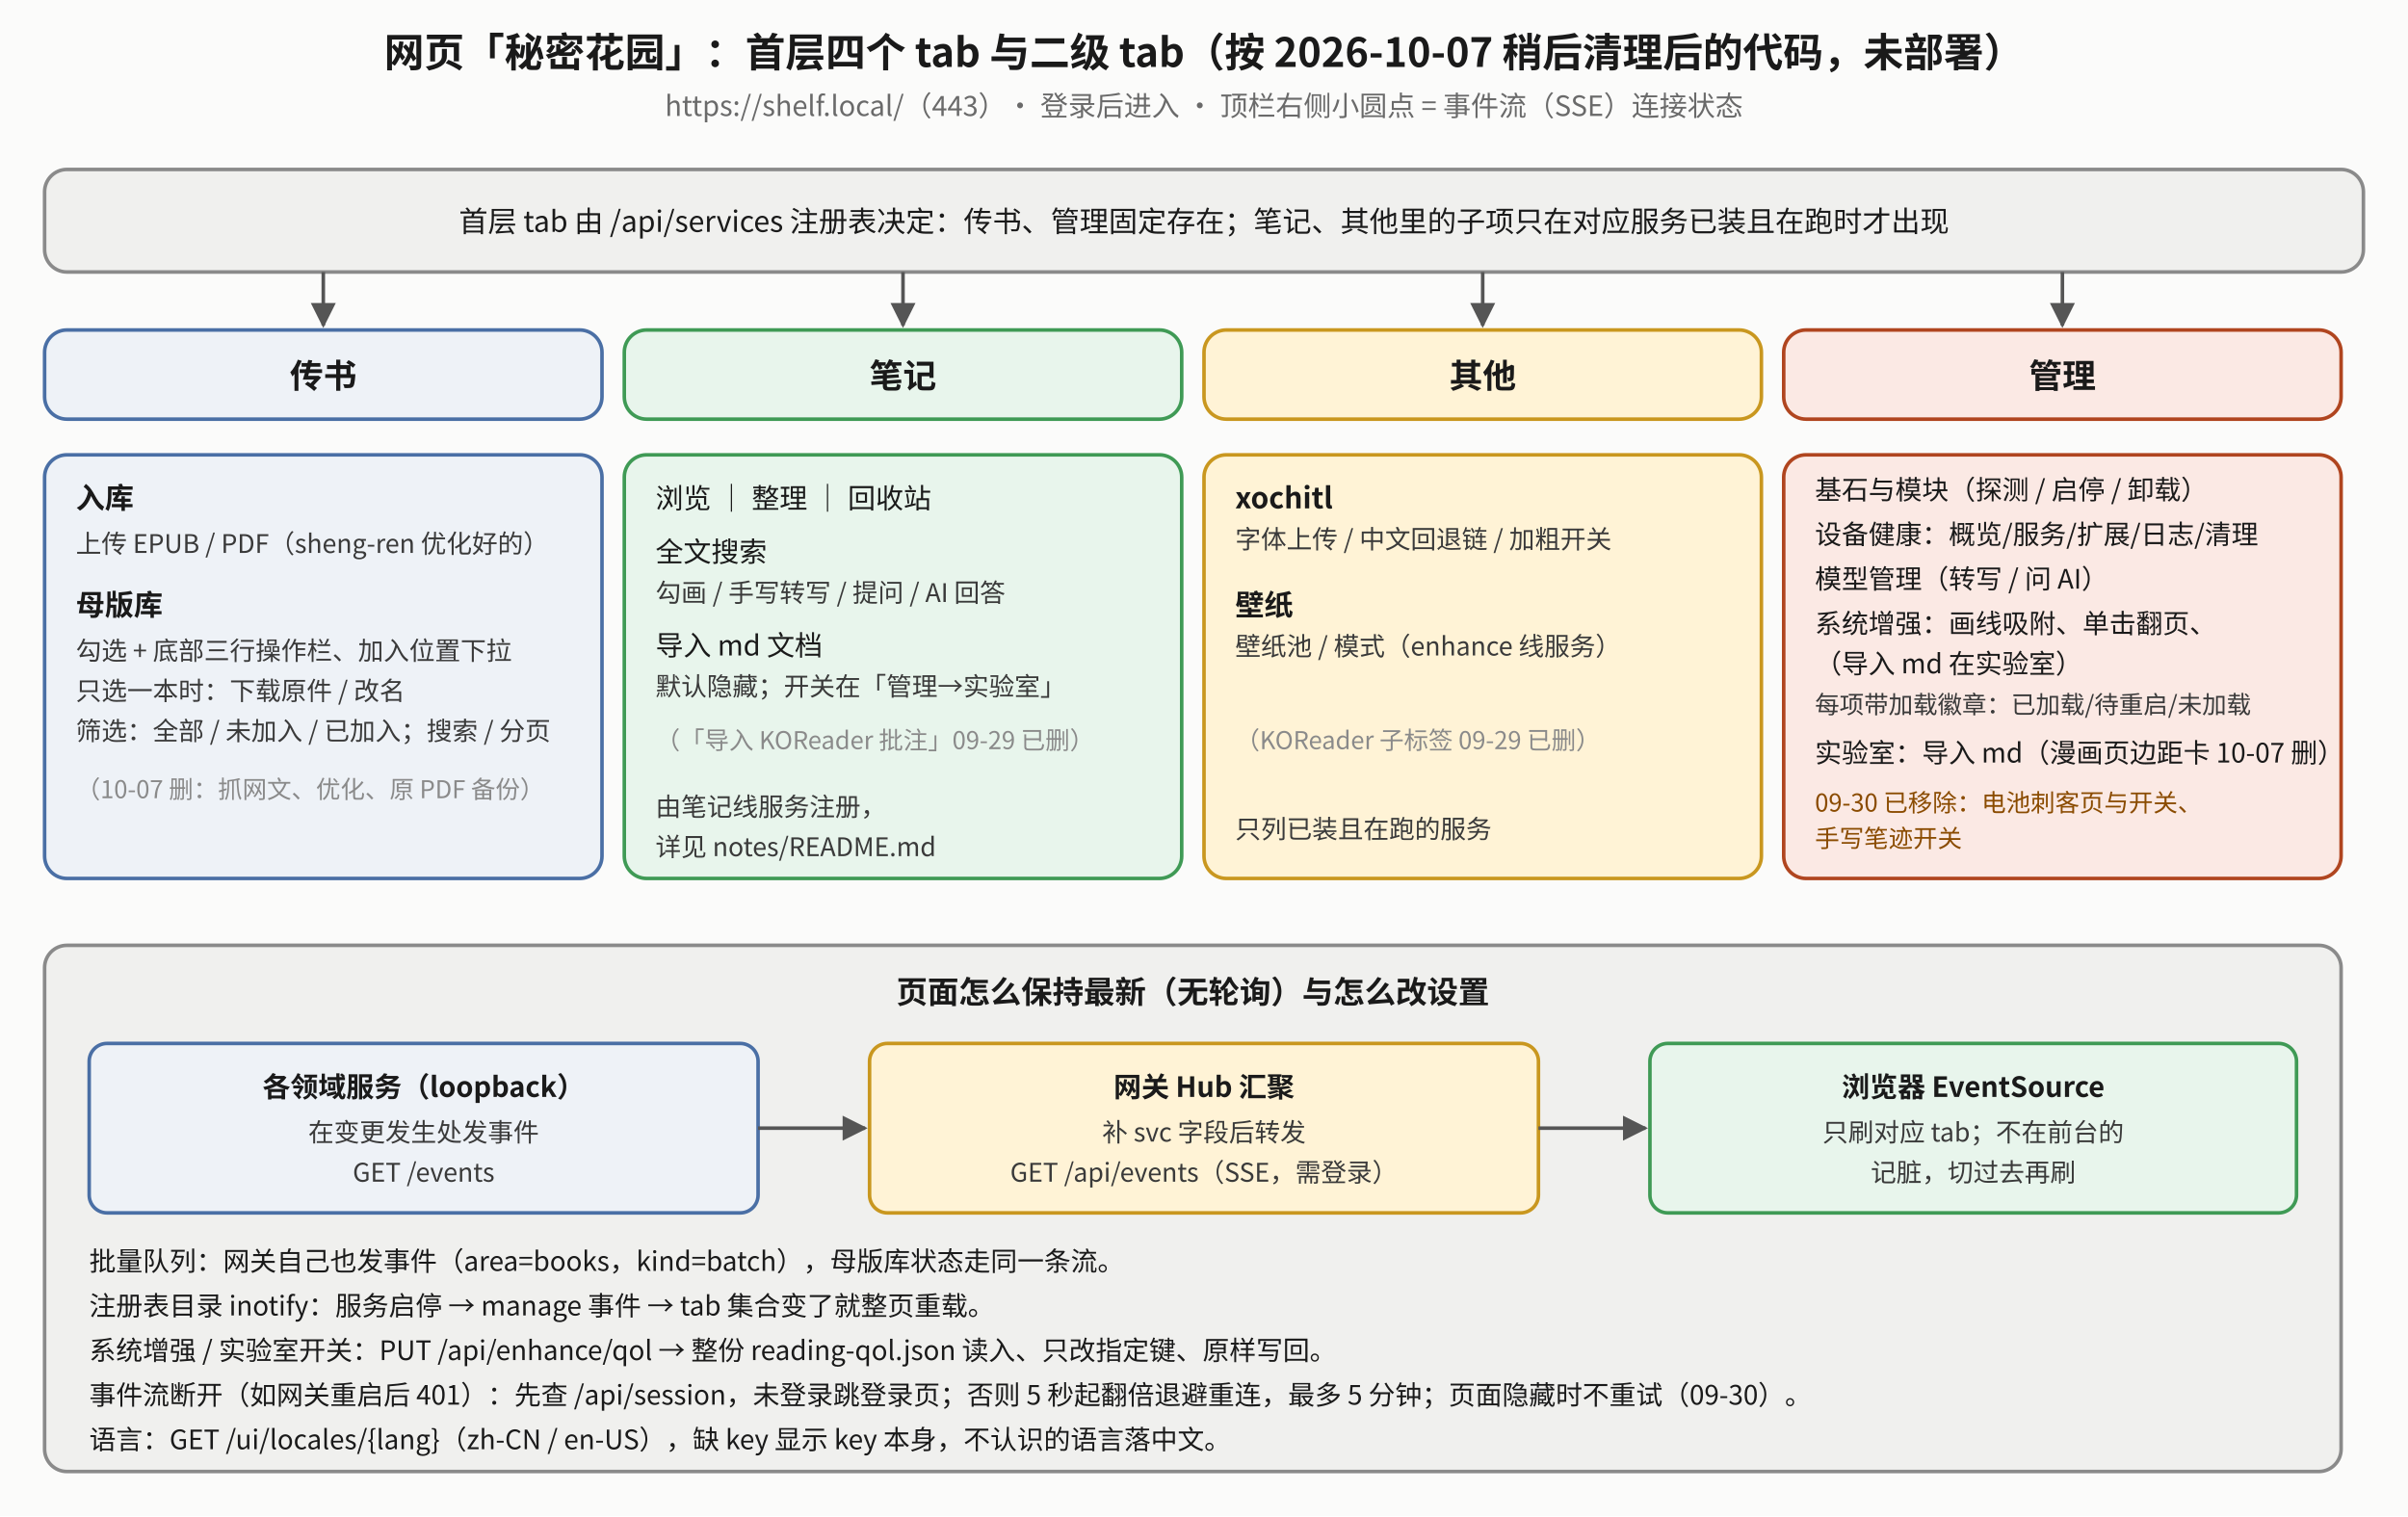
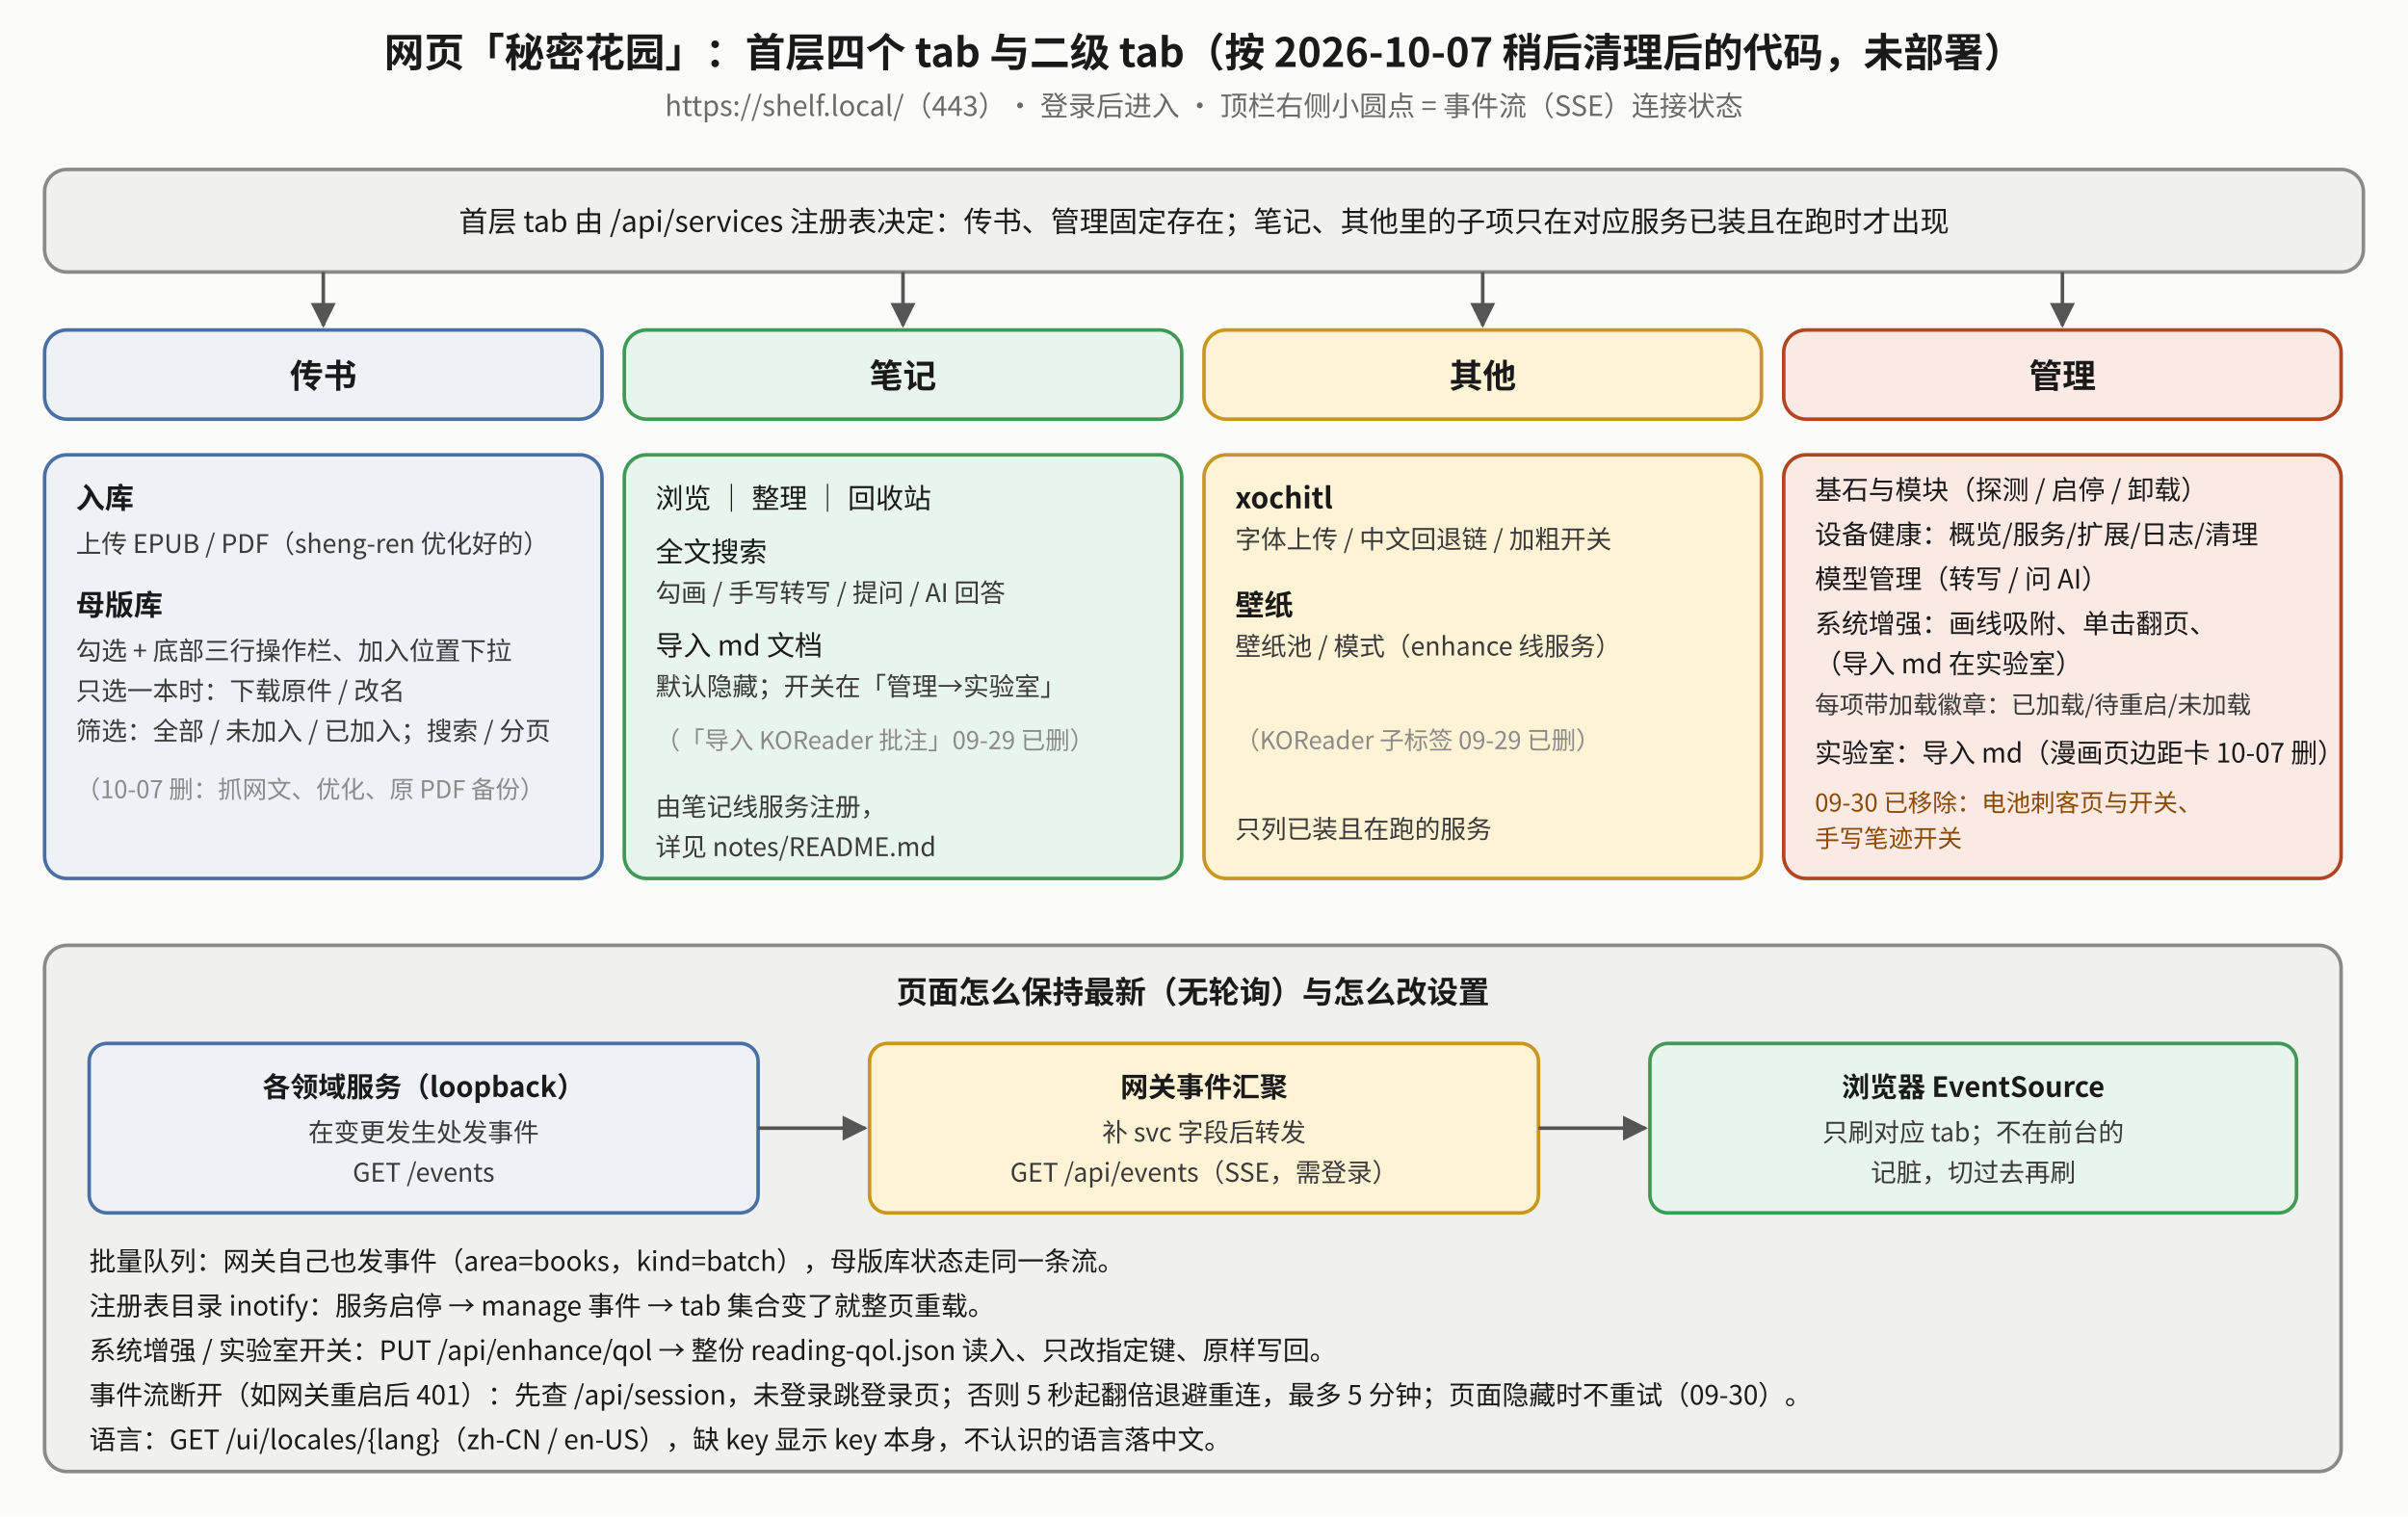
<svg xmlns="http://www.w3.org/2000/svg" viewBox="0 0 1080 680" font-family="Noto Sans CJK SC, sans-serif">
  <defs>
    <marker id="ak" viewBox="0 0 10 10" refX="9" refY="5" markerWidth="7" markerHeight="7" orient="auto-start-reverse">
      <path d="M0,0 L10,5 L0,10 z" fill="#555" />
    </marker>
  </defs>
  <rect x="0" y="0" width="1080" height="680" fill="#fbfbfa" />
  <text x="540" y="30" text-anchor="middle" font-size="18" font-weight="bold" fill="#1a1a1a">网页「秘密花园」：首层四个 tab 与二级 tab（按 2026-10-07 稍后清理后的代码，未部署）</text>
  <text x="540" y="52" text-anchor="middle" font-size="12.5" fill="#6a6a6a">https://shelf.local/（443）· 登录后进入 · 顶栏右侧小圆点 = 事件流（SSE）连接状态</text>
  <rect x="20" y="76" width="1040" height="46" rx="10" fill="#f0f0ee" stroke="#8a8a8a" stroke-width="1.6" />
  <text x="540" y="104" text-anchor="middle" font-size="13" fill="#1a1a1a">首层 tab 由 /api/services 注册表决定：传书、管理固定存在；笔记、其他里的子项只在对应服务已装且在跑时才出现</text>
  <line x1="145" y1="122" x2="145" y2="146" stroke="#555" stroke-width="1.6" marker-end="url(#ak)" />
  <line x1="405" y1="122" x2="405" y2="146" stroke="#555" stroke-width="1.6" marker-end="url(#ak)" />
  <line x1="665" y1="122" x2="665" y2="146" stroke="#555" stroke-width="1.6" marker-end="url(#ak)" />
  <line x1="925" y1="122" x2="925" y2="146" stroke="#555" stroke-width="1.6" marker-end="url(#ak)" />
  <rect x="20" y="148" width="250" height="40" rx="10" fill="#eef2f7" stroke="#4a6fa5" stroke-width="1.6" />
  <text x="145" y="174" text-anchor="middle" font-size="15" font-weight="bold" fill="#1a1a1a">传书</text>
  <rect x="20" y="204" width="250" height="190" rx="10" fill="#eef2f7" stroke="#4a6fa5" stroke-width="1.6" />
  <text x="34" y="228" font-size="13" font-weight="bold" fill="#1a1a1a">入库</text>
  <text x="34" y="248" font-size="11.5" fill="#3a3a3a">上传 EPUB / PDF（sheng-ren 优化好的）</text>
  <text x="34" y="276" font-size="13" font-weight="bold" fill="#1a1a1a">母版库</text>
  <text x="34" y="296" font-size="11.5" fill="#3a3a3a">勾选 + 底部三行操作栏、加入位置下拉</text>
  <text x="34" y="314" font-size="11.5" fill="#3a3a3a">只选一本时：下载原件 / 改名</text>
  <text x="34" y="332" font-size="11.5" fill="#3a3a3a">筛选：全部 / 未加入 / 已加入；搜索 / 分页</text>
  <text x="34" y="358" font-size="11" fill="#8a8a8a">（10-07 删：抓网文、优化、原 PDF 备份）</text>
  <rect x="280" y="148" width="250" height="40" rx="10" fill="#e8f5ec" stroke="#3f9a55" stroke-width="1.6" />
  <text x="405" y="174" text-anchor="middle" font-size="15" font-weight="bold" fill="#1a1a1a">笔记</text>
  <rect x="280" y="204" width="250" height="190" rx="10" fill="#e8f5ec" stroke="#3f9a55" stroke-width="1.6" />
  <text x="294" y="228" font-size="12.5" fill="#1a1a1a">浏览 ｜ 整理 ｜ 回收站</text>
  <text x="294" y="252" font-size="12.5" fill="#1a1a1a">全文搜索</text>
  <text x="294" y="270" font-size="11.5" fill="#3a3a3a">勾画 / 手写转写 / 提问 / AI 回答</text>
  <text x="294" y="294" font-size="12.5" fill="#1a1a1a">导入 md 文档</text>
  <text x="294" y="312" font-size="11.5" fill="#3a3a3a">默认隐藏；开关在「管理→实验室」</text>
  <text x="294" y="336" font-size="11" fill="#8a8a8a">（「导入 KOReader 批注」09-29 已删）</text>
  <text x="294" y="366" font-size="11.5" fill="#3a3a3a">由笔记线服务注册，</text>
  <text x="294" y="384" font-size="11.5" fill="#3a3a3a">详见 notes/README.md</text>
  <rect x="540" y="148" width="250" height="40" rx="10" fill="#fff3d6" stroke="#c9971f" stroke-width="1.6" />
  <text x="665" y="174" text-anchor="middle" font-size="15" font-weight="bold" fill="#1a1a1a">其他</text>
  <rect x="540" y="204" width="250" height="190" rx="10" fill="#fff3d6" stroke="#c9971f" stroke-width="1.6" />
  <text x="554" y="228" font-size="13" font-weight="bold" fill="#1a1a1a">xochitl</text>
  <text x="554" y="246" font-size="11.5" fill="#3a3a3a">字体上传 / 中文回退链 / 加粗开关</text>
  <text x="554" y="276" font-size="13" font-weight="bold" fill="#1a1a1a">壁纸</text>
  <text x="554" y="294" font-size="11.5" fill="#3a3a3a">壁纸池 / 模式（enhance 线服务）</text>
  <text x="554" y="336" font-size="11" fill="#8a8a8a">（KOReader 子标签 09-29 已删）</text>
  <text x="554" y="376" font-size="11.5" fill="#3a3a3a">只列已装且在跑的服务</text>
  <rect x="800" y="148" width="250" height="40" rx="10" fill="#fbe9e4" stroke="#b0451f" stroke-width="1.6" />
  <text x="925" y="174" text-anchor="middle" font-size="15" font-weight="bold" fill="#1a1a1a">管理</text>
  <rect x="800" y="204" width="250" height="190" rx="10" fill="#fbe9e4" stroke="#b0451f" stroke-width="1.6" />
  <text x="814" y="224" font-size="12" fill="#1a1a1a">基石与模块（探测 / 启停 / 卸载）</text>
  <text x="814" y="244" font-size="12" fill="#1a1a1a">设备健康：概览/服务/扩展/日志/清理</text>
  <text x="814" y="264" font-size="12" fill="#1a1a1a">模型管理（转写 / 问 AI）</text>
  <text x="814" y="284" font-size="12" fill="#1a1a1a">系统增强：画线吸附、单击翻页、</text>
  <text x="814" y="302" font-size="12" fill="#1a1a1a">　　　　　（导入 md 在实验室）</text>
  <text x="814" y="320" font-size="11" fill="#3a3a3a">每项带加载徽章：已加载/待重启/未加载</text>
  <text x="814" y="342" font-size="12" fill="#1a1a1a">实验室：导入 md（漫画页边距卡 10-07 删）</text>
  <text x="814" y="364" font-size="11" fill="#8a4b00">09-30 已移除：电池刺客页与开关、</text>
  <text x="814" y="380" font-size="11" fill="#8a4b00">　　　　　　　手写笔迹开关</text>
  <rect x="20" y="424" width="1030" height="236" rx="10" fill="#f0f0ee" stroke="#8a8a8a" stroke-width="1.6" />
  <text x="535" y="450" text-anchor="middle" font-size="14" font-weight="bold" fill="#1a1a1a">页面怎么保持最新（无轮询）与怎么改设置</text>
  <rect x="40" y="468" width="300" height="76" rx="8" fill="#eef2f7" stroke="#4a6fa5" stroke-width="1.6" />
  <text x="190" y="492" text-anchor="middle" font-size="12.5" font-weight="bold" fill="#1a1a1a">各领域服务（loopback）</text>
  <text x="190" y="512" text-anchor="middle" font-size="11.5" fill="#3a3a3a">在变更发生处发事件</text>
  <text x="190" y="530" text-anchor="middle" font-size="11.5" fill="#3a3a3a">GET /events</text>
  <rect x="390" y="468" width="300" height="76" rx="8" fill="#fff3d6" stroke="#c9971f" stroke-width="1.6" />
-   <text x="540" y="492" text-anchor="middle" font-size="12.5" font-weight="bold" fill="#1a1a1a">网关 Hub 汇聚</text>
+   <text x="540" y="492" text-anchor="middle" font-size="12.5" font-weight="bold" fill="#1a1a1a">网关事件汇聚</text>
  <text x="540" y="512" text-anchor="middle" font-size="11.5" fill="#3a3a3a">补 svc 字段后转发</text>
  <text x="540" y="530" text-anchor="middle" font-size="11.5" fill="#3a3a3a">GET /api/events（SSE，需登录）</text>
  <rect x="740" y="468" width="290" height="76" rx="8" fill="#e8f5ec" stroke="#3f9a55" stroke-width="1.6" />
  <text x="885" y="492" text-anchor="middle" font-size="12.5" font-weight="bold" fill="#1a1a1a">浏览器 EventSource</text>
  <text x="885" y="512" text-anchor="middle" font-size="11.5" fill="#3a3a3a">只刷对应 tab；不在前台的</text>
  <text x="885" y="530" text-anchor="middle" font-size="11.5" fill="#3a3a3a">记脏，切过去再刷</text>
  <line x1="340" y1="506" x2="388" y2="506" stroke="#555" stroke-width="1.6" marker-end="url(#ak)" />
  <line x1="690" y1="506" x2="738" y2="506" stroke="#555" stroke-width="1.6" marker-end="url(#ak)" />
  <text x="40" y="570" font-size="12" fill="#1a1a1a">批量队列：网关自己也发事件（area=books，kind=batch），母版库状态走同一条流。</text>
  <text x="40" y="590" font-size="12" fill="#1a1a1a">注册表目录 inotify：服务启停 → manage 事件 → tab 集合变了就整页重载。</text>
  <text x="40" y="610" font-size="12" fill="#1a1a1a">系统增强 / 实验室开关：PUT /api/enhance/qol → 整份 reading-qol.json 读入、只改指定键、原样写回。</text>
  <text x="40" y="630" font-size="12" fill="#1a1a1a">事件流断开（如网关重启后 401）：先查 /api/session，未登录跳登录页；否则 5 秒起翻倍退避重连，最多 5 分钟；页面隐藏时不重试（09-30）。</text>
  <text x="40" y="650" font-size="12" fill="#1a1a1a">语言：GET /ui/locales/{lang}（zh-CN / en-US），缺 key 显示 key 本身，不认识的语言落中文。</text>
</svg>
